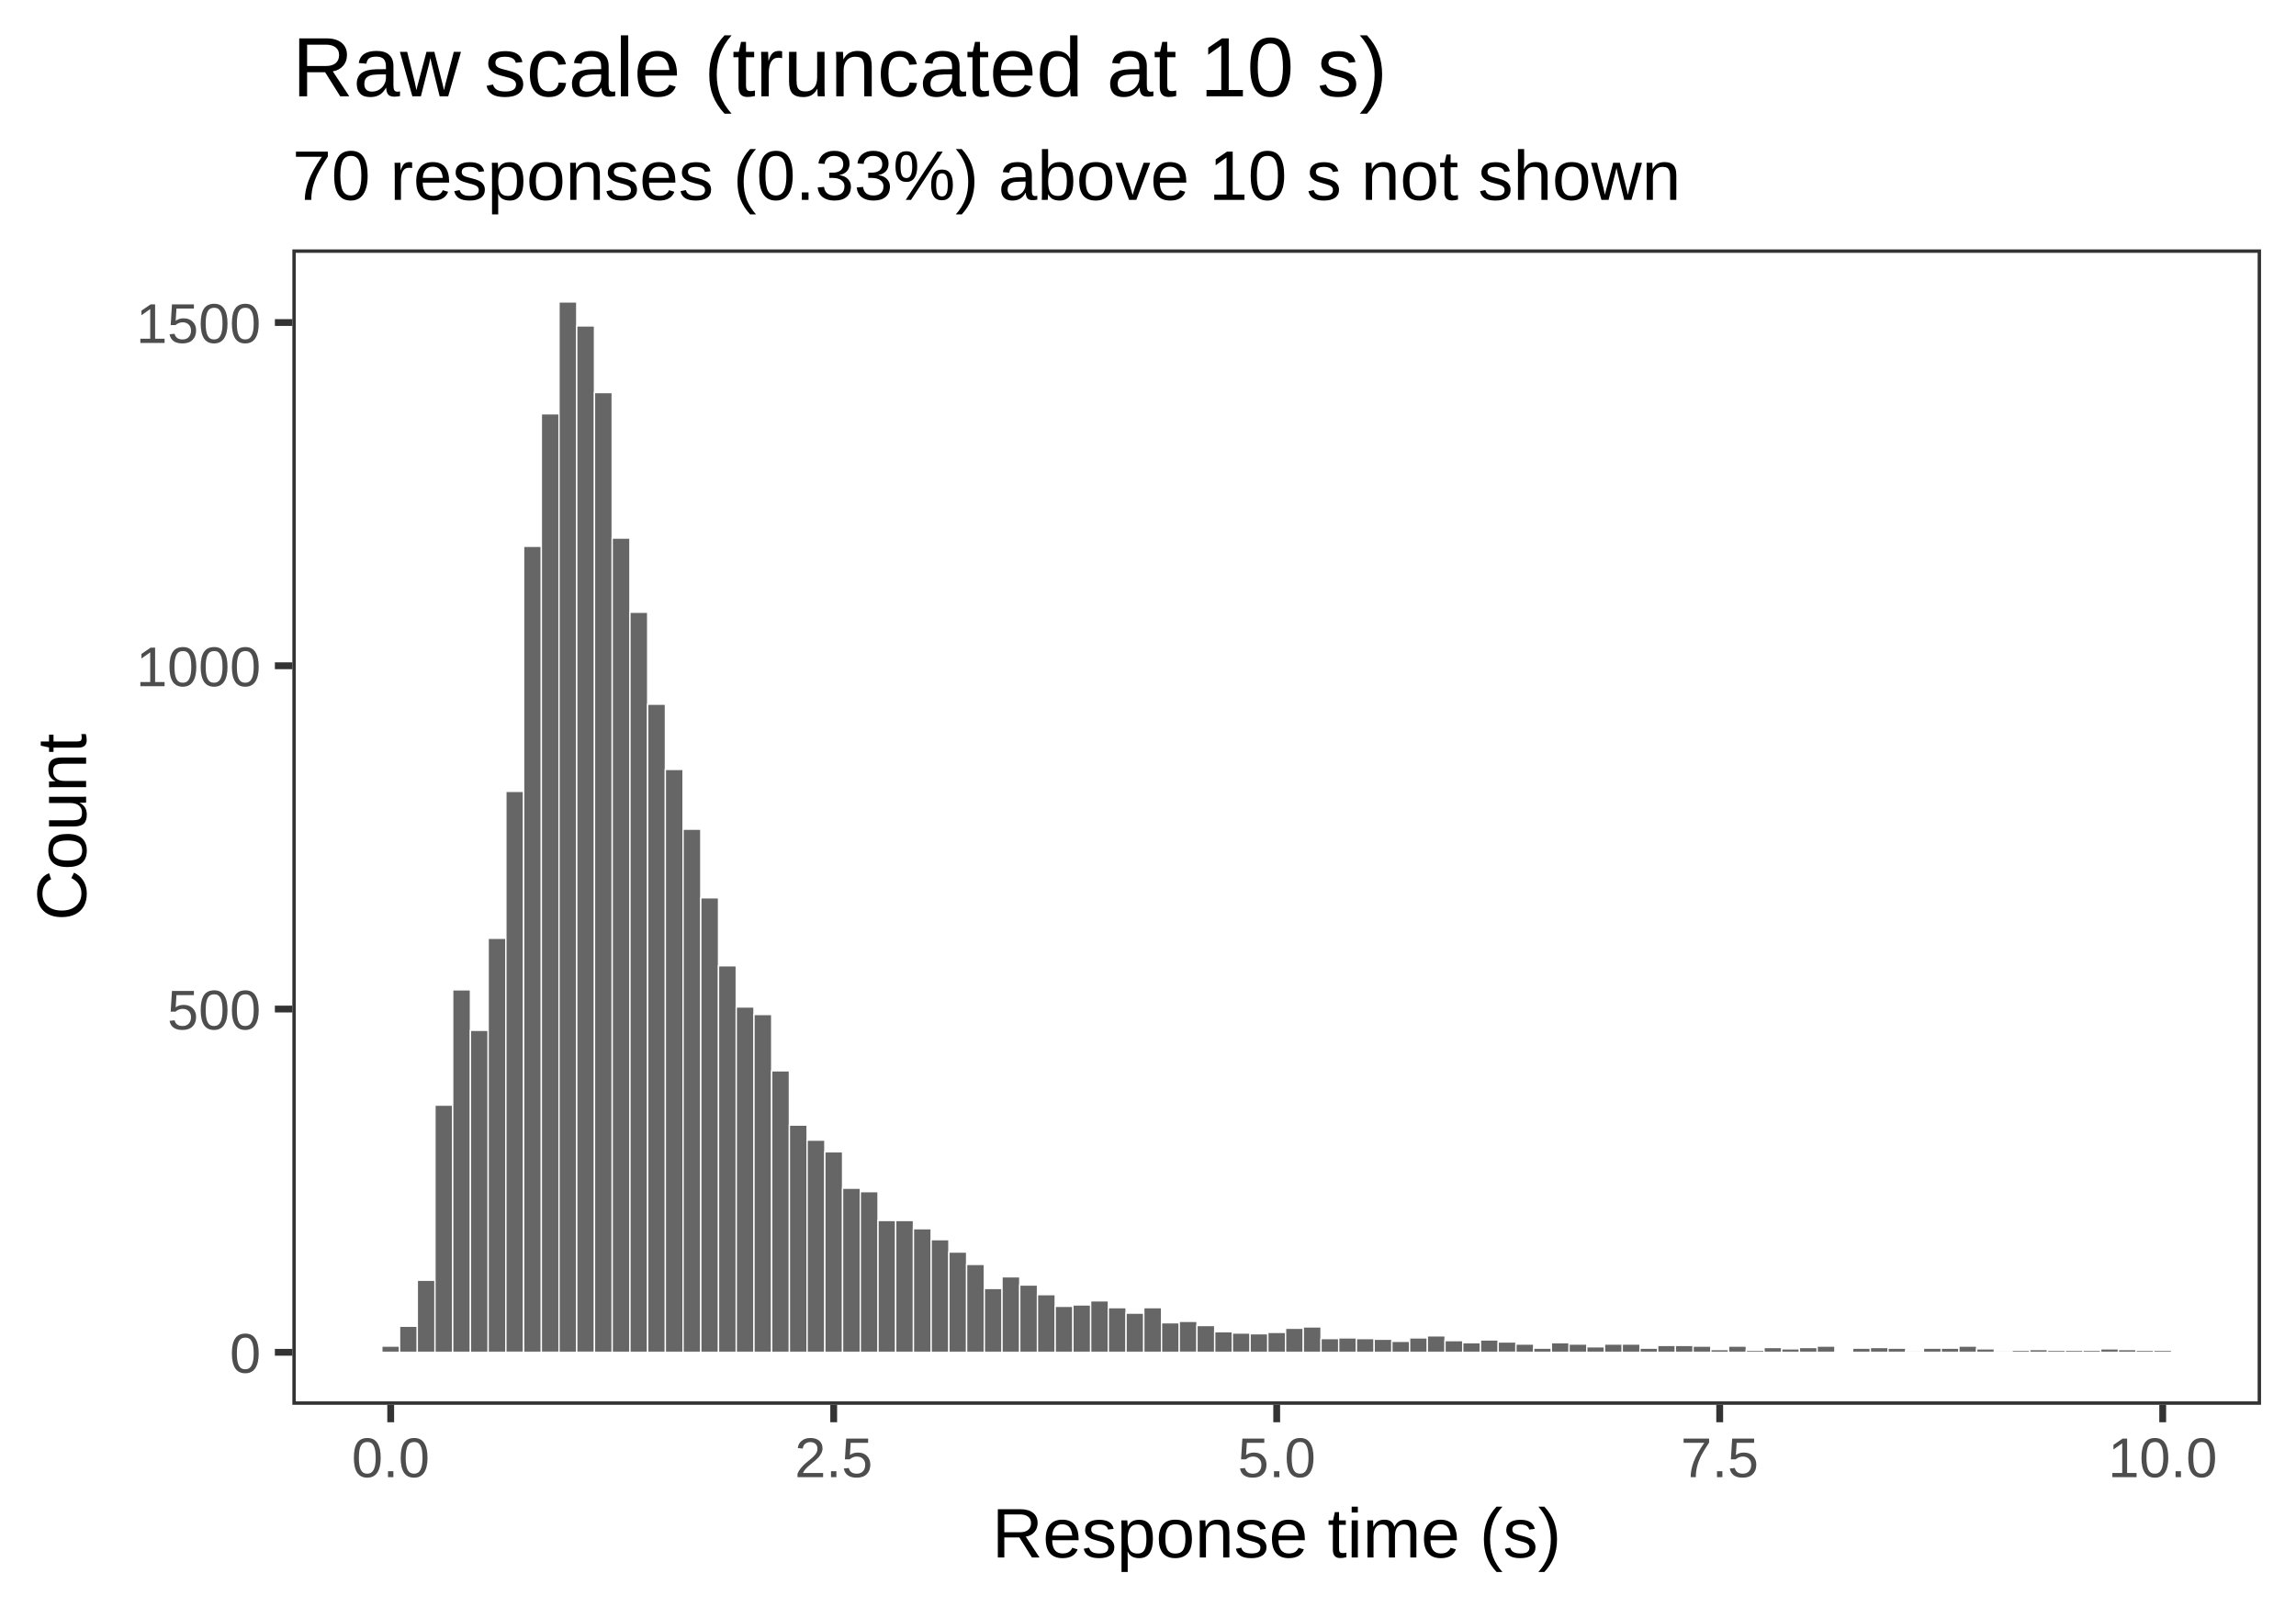
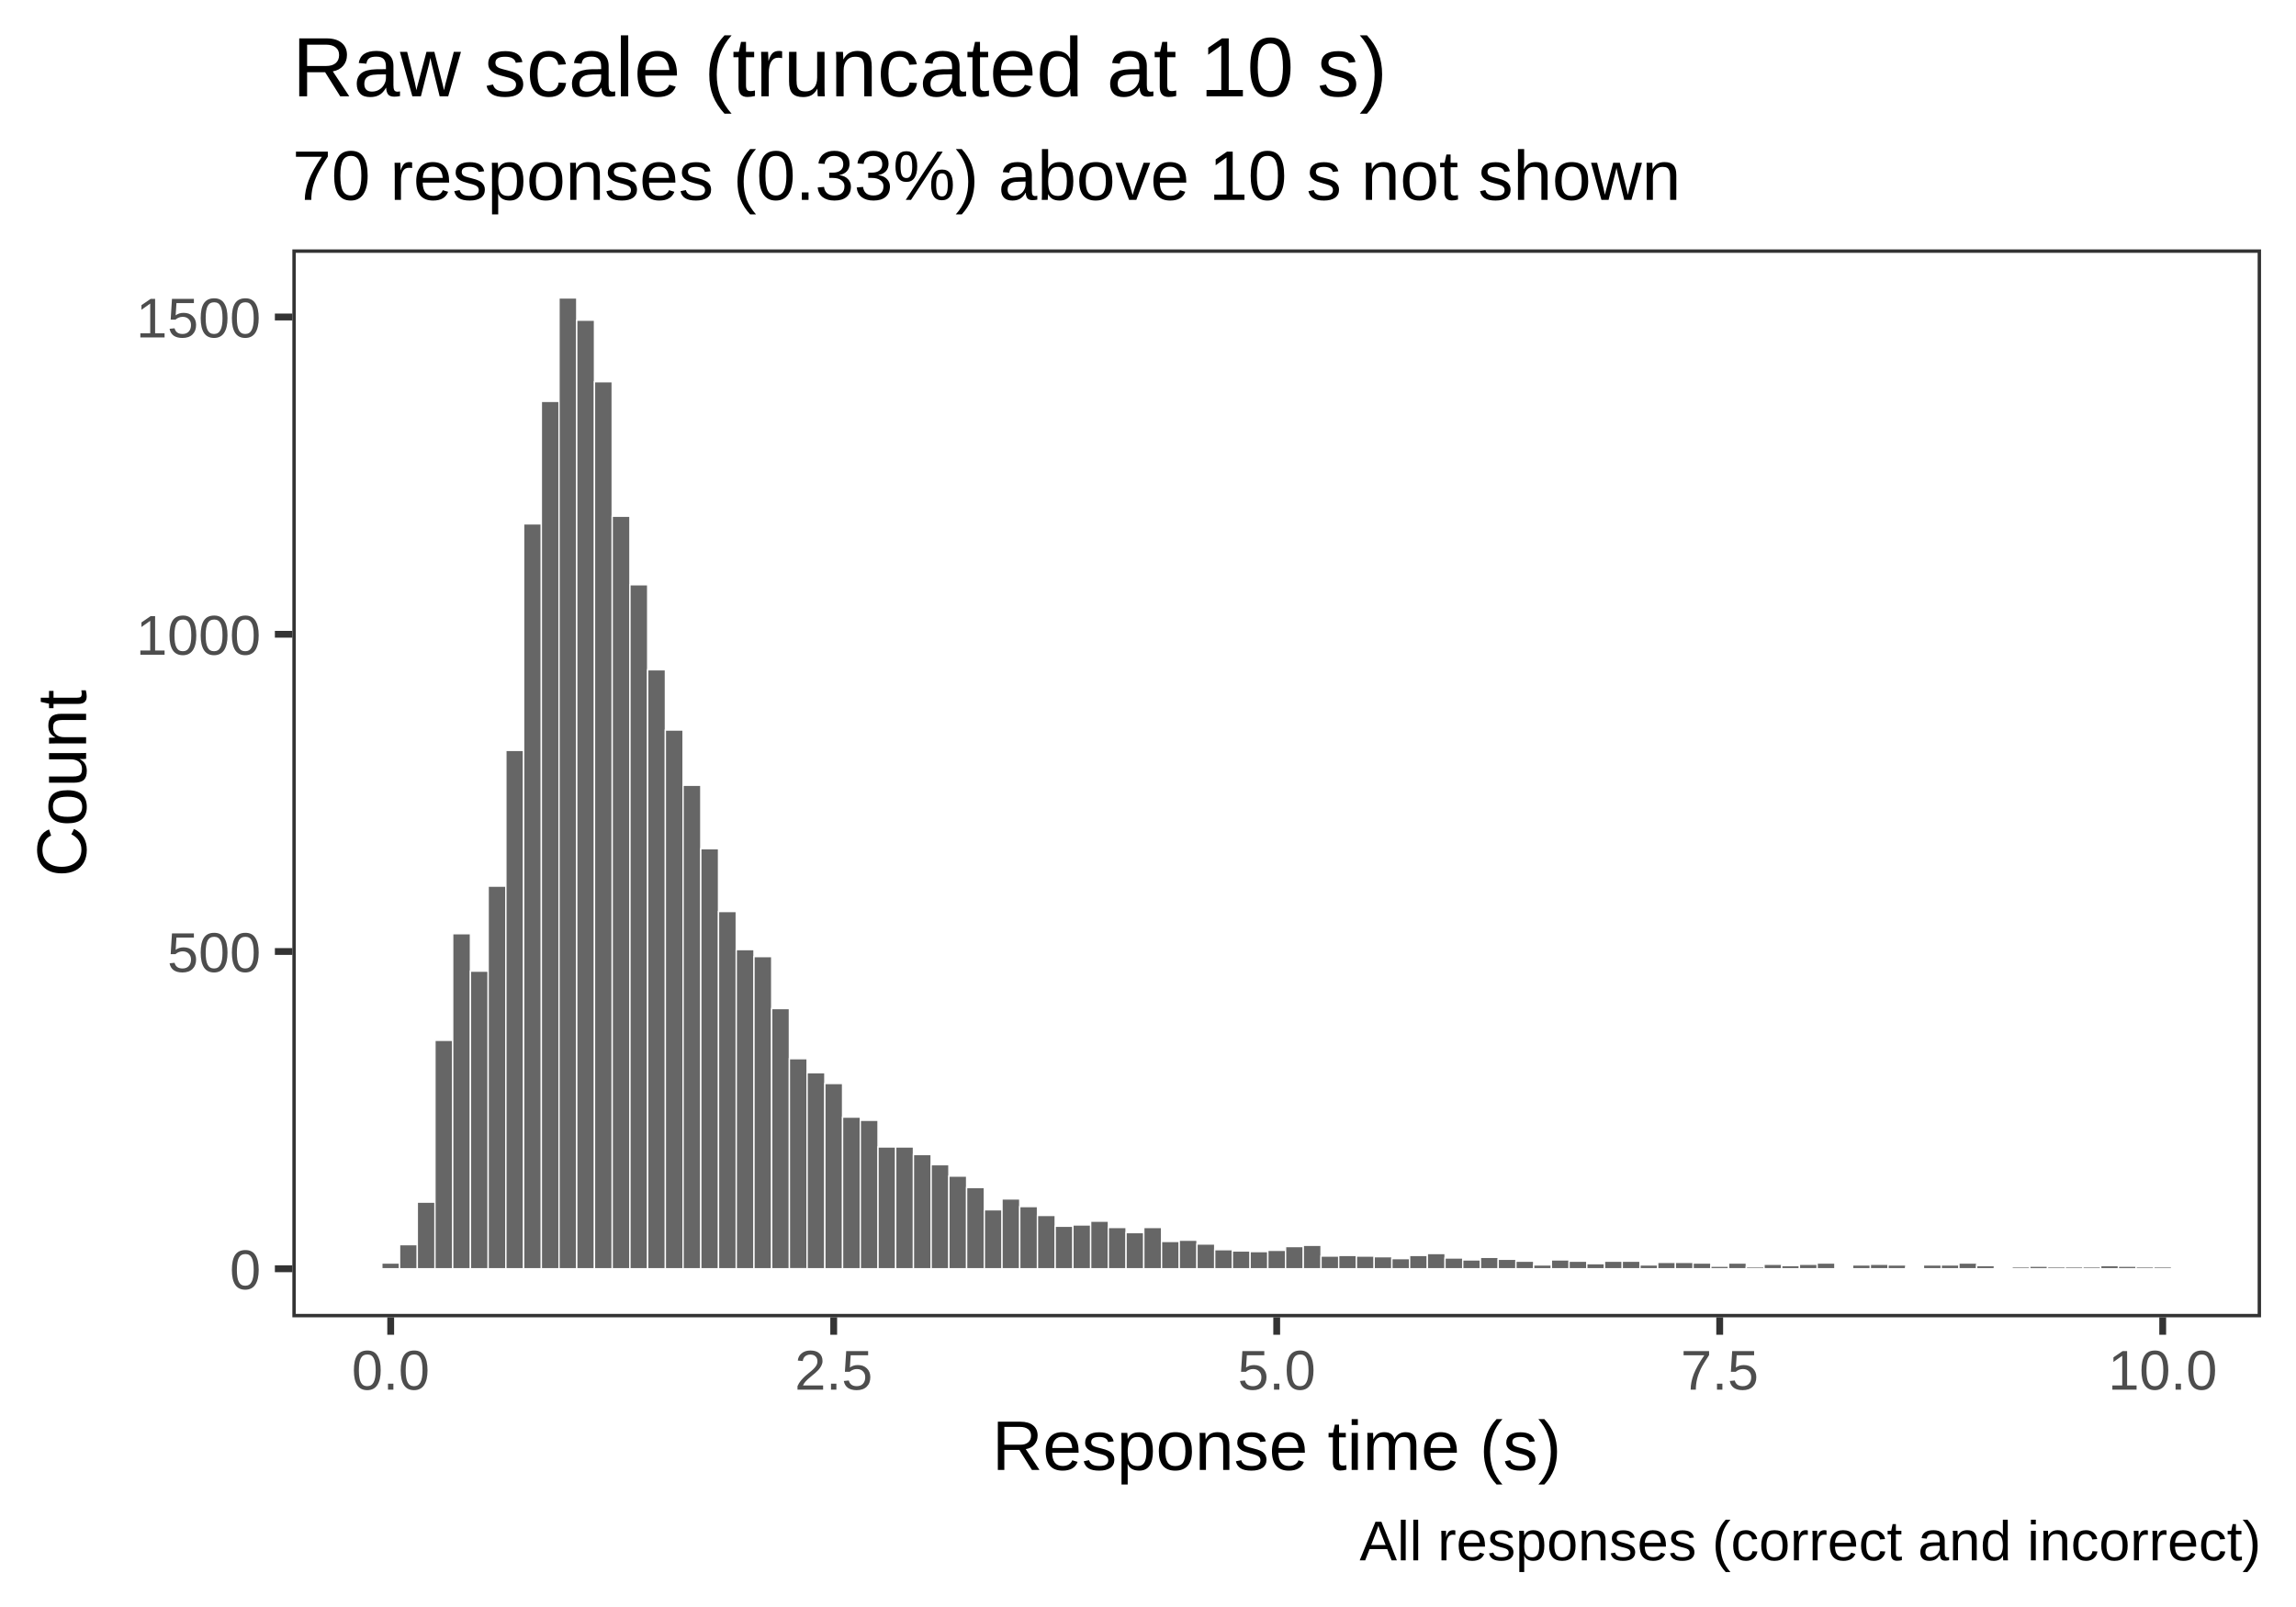
<svg xmlns="http://www.w3.org/2000/svg" class="svglite" width="360.00pt" height="252.00pt" viewBox="0 0 360.00 252.00">
  <defs>
    <style type="text/css">
    .svglite line, .svglite polyline, .svglite polygon, .svglite path, .svglite rect, .svglite circle {
      fill: none;
      stroke: #000000;
      stroke-linecap: round;
      stroke-linejoin: round;
      stroke-miterlimit: 10.00;
    }
    .svglite text {
      white-space: pre;
    }
  </style>
  </defs>
  <rect width="100%" height="100%" style="stroke: none; fill: #FFFFFF;" />
  <defs>
    <clipPath id="cpMC4wMHwzNjAuMDB8MC4wMHwyNTIuMDA=">
      <rect x="0.00" y="0.00" width="360.00" height="252.00" />
    </clipPath>
  </defs>
  <g clip-path="url(#cpMC4wMHwzNjAuMDB8MC4wMHwyNTIuMDA=)">
-     <rect x="0.00" y="0.00" width="360.00" height="252.00" style="stroke-width: 1.07; stroke: #FFFFFF; fill: #FFFFFF;" />
+     <rect x="0.00" y="-0" width="360.00" height="252.00" style="stroke-width: 1.07; stroke: #FFFFFF; fill: #FFFFFF;" />
  </g>
  <defs>
-     <clipPath id="cpNDUuODR8MzU0LjUyfDM5LjExfDIyMC4yOQ==">
-       <rect x="45.84" y="39.11" width="308.68" height="181.18" />
+     <clipPath id="cpNDUuODR8MzU0LjUyfDM5LjExfDIwNi41Nw==">
+       <rect x="45.84" y="39.11" width="308.68" height="167.46" />
    </clipPath>
  </defs>
-   <g clip-path="url(#cpNDUuODR8MzU0LjUyfDM5LjExfDIyMC4yOQ==)">
-     <rect x="45.84" y="39.11" width="308.68" height="181.18" style="stroke-width: 1.07; stroke: none; fill: #FFFFFF;" />
-     <rect x="59.87" y="211.09" width="2.78" height="0.97" style="stroke-width: 0.21; stroke: #FFFFFF; stroke-linecap: butt; stroke-linejoin: miter; fill: #666666;" />
-     <rect x="62.65" y="207.97" width="2.78" height="4.09" style="stroke-width: 0.21; stroke: #FFFFFF; stroke-linecap: butt; stroke-linejoin: miter; fill: #666666;" />
-     <rect x="65.43" y="200.76" width="2.78" height="11.30" style="stroke-width: 0.21; stroke: #FFFFFF; stroke-linecap: butt; stroke-linejoin: miter; fill: #666666;" />
-     <rect x="68.20" y="173.30" width="2.78" height="38.76" style="stroke-width: 0.21; stroke: #FFFFFF; stroke-linecap: butt; stroke-linejoin: miter; fill: #666666;" />
-     <rect x="70.98" y="155.22" width="2.78" height="56.84" style="stroke-width: 0.21; stroke: #FFFFFF; stroke-linecap: butt; stroke-linejoin: miter; fill: #666666;" />
-     <rect x="73.76" y="161.57" width="2.78" height="50.49" style="stroke-width: 0.21; stroke: #FFFFFF; stroke-linecap: butt; stroke-linejoin: miter; fill: #666666;" />
-     <rect x="76.54" y="147.14" width="2.78" height="64.92" style="stroke-width: 0.21; stroke: #FFFFFF; stroke-linecap: butt; stroke-linejoin: miter; fill: #666666;" />
-     <rect x="79.32" y="124.10" width="2.78" height="87.95" style="stroke-width: 0.21; stroke: #FFFFFF; stroke-linecap: butt; stroke-linejoin: miter; fill: #666666;" />
-     <rect x="82.10" y="85.67" width="2.78" height="126.39" style="stroke-width: 0.21; stroke: #FFFFFF; stroke-linecap: butt; stroke-linejoin: miter; fill: #666666;" />
-     <rect x="84.88" y="64.89" width="2.78" height="147.16" style="stroke-width: 0.21; stroke: #FFFFFF; stroke-linecap: butt; stroke-linejoin: miter; fill: #666666;" />
-     <rect x="87.65" y="47.35" width="2.78" height="164.71" style="stroke-width: 0.21; stroke: #FFFFFF; stroke-linecap: butt; stroke-linejoin: miter; fill: #666666;" />
-     <rect x="90.43" y="51.11" width="2.78" height="160.94" style="stroke-width: 0.21; stroke: #FFFFFF; stroke-linecap: butt; stroke-linejoin: miter; fill: #666666;" />
-     <rect x="93.21" y="61.56" width="2.78" height="150.50" style="stroke-width: 0.21; stroke: #FFFFFF; stroke-linecap: butt; stroke-linejoin: miter; fill: #666666;" />
-     <rect x="95.99" y="84.38" width="2.78" height="127.68" style="stroke-width: 0.21; stroke: #FFFFFF; stroke-linecap: butt; stroke-linejoin: miter; fill: #666666;" />
-     <rect x="98.77" y="96.01" width="2.78" height="116.05" style="stroke-width: 0.21; stroke: #FFFFFF; stroke-linecap: butt; stroke-linejoin: miter; fill: #666666;" />
-     <rect x="101.55" y="110.43" width="2.78" height="101.63" style="stroke-width: 0.21; stroke: #FFFFFF; stroke-linecap: butt; stroke-linejoin: miter; fill: #666666;" />
-     <rect x="104.32" y="120.66" width="2.78" height="91.40" style="stroke-width: 0.21; stroke: #FFFFFF; stroke-linecap: butt; stroke-linejoin: miter; fill: #666666;" />
-     <rect x="107.10" y="130.03" width="2.78" height="82.03" style="stroke-width: 0.21; stroke: #FFFFFF; stroke-linecap: butt; stroke-linejoin: miter; fill: #666666;" />
-     <rect x="109.88" y="140.79" width="2.78" height="71.27" style="stroke-width: 0.21; stroke: #FFFFFF; stroke-linecap: butt; stroke-linejoin: miter; fill: #666666;" />
-     <rect x="112.66" y="151.45" width="2.78" height="60.61" style="stroke-width: 0.21; stroke: #FFFFFF; stroke-linecap: butt; stroke-linejoin: miter; fill: #666666;" />
-     <rect x="115.44" y="157.91" width="2.78" height="54.15" style="stroke-width: 0.21; stroke: #FFFFFF; stroke-linecap: butt; stroke-linejoin: miter; fill: #666666;" />
-     <rect x="118.22" y="159.09" width="2.78" height="52.97" style="stroke-width: 0.21; stroke: #FFFFFF; stroke-linecap: butt; stroke-linejoin: miter; fill: #666666;" />
-     <rect x="120.99" y="167.92" width="2.78" height="44.14" style="stroke-width: 0.21; stroke: #FFFFFF; stroke-linecap: butt; stroke-linejoin: miter; fill: #666666;" />
-     <rect x="123.77" y="176.43" width="2.78" height="35.63" style="stroke-width: 0.21; stroke: #FFFFFF; stroke-linecap: butt; stroke-linejoin: miter; fill: #666666;" />
-     <rect x="126.55" y="178.79" width="2.78" height="33.27" style="stroke-width: 0.21; stroke: #FFFFFF; stroke-linecap: butt; stroke-linejoin: miter; fill: #666666;" />
-     <rect x="129.33" y="180.62" width="2.78" height="31.44" style="stroke-width: 0.21; stroke: #FFFFFF; stroke-linecap: butt; stroke-linejoin: miter; fill: #666666;" />
-     <rect x="132.11" y="186.33" width="2.78" height="25.73" style="stroke-width: 0.21; stroke: #FFFFFF; stroke-linecap: butt; stroke-linejoin: miter; fill: #666666;" />
-     <rect x="134.89" y="186.87" width="2.78" height="25.19" style="stroke-width: 0.21; stroke: #FFFFFF; stroke-linecap: butt; stroke-linejoin: miter; fill: #666666;" />
-     <rect x="137.67" y="191.39" width="2.78" height="20.67" style="stroke-width: 0.21; stroke: #FFFFFF; stroke-linecap: butt; stroke-linejoin: miter; fill: #666666;" />
-     <rect x="140.44" y="191.39" width="2.78" height="20.67" style="stroke-width: 0.21; stroke: #FFFFFF; stroke-linecap: butt; stroke-linejoin: miter; fill: #666666;" />
-     <rect x="143.22" y="192.68" width="2.78" height="19.38" style="stroke-width: 0.21; stroke: #FFFFFF; stroke-linecap: butt; stroke-linejoin: miter; fill: #666666;" />
-     <rect x="146.00" y="194.40" width="2.78" height="17.66" style="stroke-width: 0.21; stroke: #FFFFFF; stroke-linecap: butt; stroke-linejoin: miter; fill: #666666;" />
-     <rect x="148.78" y="196.34" width="2.78" height="15.72" style="stroke-width: 0.21; stroke: #FFFFFF; stroke-linecap: butt; stroke-linejoin: miter; fill: #666666;" />
-     <rect x="151.56" y="198.28" width="2.78" height="13.78" style="stroke-width: 0.21; stroke: #FFFFFF; stroke-linecap: butt; stroke-linejoin: miter; fill: #666666;" />
-     <rect x="154.34" y="202.05" width="2.78" height="10.01" style="stroke-width: 0.21; stroke: #FFFFFF; stroke-linecap: butt; stroke-linejoin: miter; fill: #666666;" />
-     <rect x="157.11" y="200.22" width="2.78" height="11.84" style="stroke-width: 0.21; stroke: #FFFFFF; stroke-linecap: butt; stroke-linejoin: miter; fill: #666666;" />
-     <rect x="159.89" y="201.51" width="2.78" height="10.55" style="stroke-width: 0.21; stroke: #FFFFFF; stroke-linecap: butt; stroke-linejoin: miter; fill: #666666;" />
-     <rect x="162.67" y="203.02" width="2.78" height="9.04" style="stroke-width: 0.21; stroke: #FFFFFF; stroke-linecap: butt; stroke-linejoin: miter; fill: #666666;" />
-     <rect x="165.45" y="204.85" width="2.78" height="7.21" style="stroke-width: 0.21; stroke: #FFFFFF; stroke-linecap: butt; stroke-linejoin: miter; fill: #666666;" />
-     <rect x="168.23" y="204.63" width="2.78" height="7.43" style="stroke-width: 0.21; stroke: #FFFFFF; stroke-linecap: butt; stroke-linejoin: miter; fill: #666666;" />
-     <rect x="171.01" y="203.99" width="2.78" height="8.07" style="stroke-width: 0.21; stroke: #FFFFFF; stroke-linecap: butt; stroke-linejoin: miter; fill: #666666;" />
-     <rect x="173.78" y="205.06" width="2.78" height="7.00" style="stroke-width: 0.21; stroke: #FFFFFF; stroke-linecap: butt; stroke-linejoin: miter; fill: #666666;" />
-     <rect x="176.56" y="205.92" width="2.78" height="6.14" style="stroke-width: 0.21; stroke: #FFFFFF; stroke-linecap: butt; stroke-linejoin: miter; fill: #666666;" />
-     <rect x="179.34" y="205.06" width="2.78" height="7.00" style="stroke-width: 0.21; stroke: #FFFFFF; stroke-linecap: butt; stroke-linejoin: miter; fill: #666666;" />
-     <rect x="182.12" y="207.43" width="2.78" height="4.63" style="stroke-width: 0.21; stroke: #FFFFFF; stroke-linecap: butt; stroke-linejoin: miter; fill: #666666;" />
-     <rect x="184.90" y="207.21" width="2.78" height="4.84" style="stroke-width: 0.21; stroke: #FFFFFF; stroke-linecap: butt; stroke-linejoin: miter; fill: #666666;" />
-     <rect x="187.68" y="207.86" width="2.78" height="4.20" style="stroke-width: 0.21; stroke: #FFFFFF; stroke-linecap: butt; stroke-linejoin: miter; fill: #666666;" />
-     <rect x="190.46" y="208.83" width="2.78" height="3.23" style="stroke-width: 0.21; stroke: #FFFFFF; stroke-linecap: butt; stroke-linejoin: miter; fill: #666666;" />
-     <rect x="193.23" y="209.04" width="2.78" height="3.01" style="stroke-width: 0.21; stroke: #FFFFFF; stroke-linecap: butt; stroke-linejoin: miter; fill: #666666;" />
-     <rect x="196.01" y="209.15" width="2.78" height="2.91" style="stroke-width: 0.21; stroke: #FFFFFF; stroke-linecap: butt; stroke-linejoin: miter; fill: #666666;" />
-     <rect x="198.79" y="208.94" width="2.78" height="3.12" style="stroke-width: 0.21; stroke: #FFFFFF; stroke-linecap: butt; stroke-linejoin: miter; fill: #666666;" />
-     <rect x="201.57" y="208.29" width="2.78" height="3.77" style="stroke-width: 0.21; stroke: #FFFFFF; stroke-linecap: butt; stroke-linejoin: miter; fill: #666666;" />
-     <rect x="204.35" y="208.08" width="2.78" height="3.98" style="stroke-width: 0.21; stroke: #FFFFFF; stroke-linecap: butt; stroke-linejoin: miter; fill: #666666;" />
-     <rect x="207.13" y="209.91" width="2.78" height="2.15" style="stroke-width: 0.21; stroke: #FFFFFF; stroke-linecap: butt; stroke-linejoin: miter; fill: #666666;" />
-     <rect x="209.90" y="209.80" width="2.78" height="2.26" style="stroke-width: 0.21; stroke: #FFFFFF; stroke-linecap: butt; stroke-linejoin: miter; fill: #666666;" />
-     <rect x="212.68" y="209.91" width="2.78" height="2.15" style="stroke-width: 0.21; stroke: #FFFFFF; stroke-linecap: butt; stroke-linejoin: miter; fill: #666666;" />
-     <rect x="215.46" y="210.01" width="2.78" height="2.05" style="stroke-width: 0.21; stroke: #FFFFFF; stroke-linecap: butt; stroke-linejoin: miter; fill: #666666;" />
-     <rect x="218.24" y="210.34" width="2.78" height="1.72" style="stroke-width: 0.21; stroke: #FFFFFF; stroke-linecap: butt; stroke-linejoin: miter; fill: #666666;" />
-     <rect x="221.02" y="209.80" width="2.78" height="2.26" style="stroke-width: 0.21; stroke: #FFFFFF; stroke-linecap: butt; stroke-linejoin: miter; fill: #666666;" />
-     <rect x="223.80" y="209.48" width="2.78" height="2.58" style="stroke-width: 0.21; stroke: #FFFFFF; stroke-linecap: butt; stroke-linejoin: miter; fill: #666666;" />
-     <rect x="226.57" y="210.23" width="2.78" height="1.83" style="stroke-width: 0.21; stroke: #FFFFFF; stroke-linecap: butt; stroke-linejoin: miter; fill: #666666;" />
-     <rect x="229.35" y="210.55" width="2.78" height="1.51" style="stroke-width: 0.21; stroke: #FFFFFF; stroke-linecap: butt; stroke-linejoin: miter; fill: #666666;" />
-     <rect x="232.13" y="210.12" width="2.78" height="1.94" style="stroke-width: 0.21; stroke: #FFFFFF; stroke-linecap: butt; stroke-linejoin: miter; fill: #666666;" />
-     <rect x="234.91" y="210.44" width="2.78" height="1.61" style="stroke-width: 0.21; stroke: #FFFFFF; stroke-linecap: butt; stroke-linejoin: miter; fill: #666666;" />
-     <rect x="237.69" y="210.77" width="2.78" height="1.29" style="stroke-width: 0.21; stroke: #FFFFFF; stroke-linecap: butt; stroke-linejoin: miter; fill: #666666;" />
-     <rect x="240.47" y="211.41" width="2.78" height="0.65" style="stroke-width: 0.21; stroke: #FFFFFF; stroke-linecap: butt; stroke-linejoin: miter; fill: #666666;" />
-     <rect x="243.25" y="210.55" width="2.78" height="1.51" style="stroke-width: 0.21; stroke: #FFFFFF; stroke-linecap: butt; stroke-linejoin: miter; fill: #666666;" />
-     <rect x="246.02" y="210.77" width="2.78" height="1.29" style="stroke-width: 0.21; stroke: #FFFFFF; stroke-linecap: butt; stroke-linejoin: miter; fill: #666666;" />
-     <rect x="248.80" y="211.20" width="2.78" height="0.86" style="stroke-width: 0.21; stroke: #FFFFFF; stroke-linecap: butt; stroke-linejoin: miter; fill: #666666;" />
-     <rect x="251.58" y="210.77" width="2.78" height="1.29" style="stroke-width: 0.21; stroke: #FFFFFF; stroke-linecap: butt; stroke-linejoin: miter; fill: #666666;" />
-     <rect x="254.36" y="210.77" width="2.78" height="1.29" style="stroke-width: 0.21; stroke: #FFFFFF; stroke-linecap: butt; stroke-linejoin: miter; fill: #666666;" />
-     <rect x="257.14" y="211.41" width="2.78" height="0.65" style="stroke-width: 0.21; stroke: #FFFFFF; stroke-linecap: butt; stroke-linejoin: miter; fill: #666666;" />
-     <rect x="259.92" y="210.98" width="2.78" height="1.08" style="stroke-width: 0.21; stroke: #FFFFFF; stroke-linecap: butt; stroke-linejoin: miter; fill: #666666;" />
-     <rect x="262.69" y="210.98" width="2.78" height="1.08" style="stroke-width: 0.21; stroke: #FFFFFF; stroke-linecap: butt; stroke-linejoin: miter; fill: #666666;" />
-     <rect x="265.47" y="211.09" width="2.78" height="0.97" style="stroke-width: 0.21; stroke: #FFFFFF; stroke-linecap: butt; stroke-linejoin: miter; fill: #666666;" />
-     <rect x="268.25" y="211.63" width="2.78" height="0.43" style="stroke-width: 0.21; stroke: #FFFFFF; stroke-linecap: butt; stroke-linejoin: miter; fill: #666666;" />
-     <rect x="271.03" y="211.09" width="2.78" height="0.97" style="stroke-width: 0.21; stroke: #FFFFFF; stroke-linecap: butt; stroke-linejoin: miter; fill: #666666;" />
-     <rect x="273.81" y="211.74" width="2.78" height="0.32" style="stroke-width: 0.21; stroke: #FFFFFF; stroke-linecap: butt; stroke-linejoin: miter; fill: #666666;" />
-     <rect x="276.59" y="211.31" width="2.78" height="0.75" style="stroke-width: 0.21; stroke: #FFFFFF; stroke-linecap: butt; stroke-linejoin: miter; fill: #666666;" />
-     <rect x="279.36" y="211.52" width="2.78" height="0.54" style="stroke-width: 0.21; stroke: #FFFFFF; stroke-linecap: butt; stroke-linejoin: miter; fill: #666666;" />
-     <rect x="282.14" y="211.31" width="2.78" height="0.75" style="stroke-width: 0.21; stroke: #FFFFFF; stroke-linecap: butt; stroke-linejoin: miter; fill: #666666;" />
-     <rect x="284.92" y="211.09" width="2.78" height="0.97" style="stroke-width: 0.21; stroke: #FFFFFF; stroke-linecap: butt; stroke-linejoin: miter; fill: #666666;" />
-     <rect x="287.70" y="212.06" width="2.78" height="0.00" style="stroke-width: 0.21; stroke: #FFFFFF; stroke-linecap: butt; stroke-linejoin: miter; fill: #666666;" />
-     <rect x="290.48" y="211.41" width="2.78" height="0.65" style="stroke-width: 0.21; stroke: #FFFFFF; stroke-linecap: butt; stroke-linejoin: miter; fill: #666666;" />
-     <rect x="293.26" y="211.31" width="2.78" height="0.75" style="stroke-width: 0.21; stroke: #FFFFFF; stroke-linecap: butt; stroke-linejoin: miter; fill: #666666;" />
-     <rect x="296.03" y="211.41" width="2.78" height="0.65" style="stroke-width: 0.21; stroke: #FFFFFF; stroke-linecap: butt; stroke-linejoin: miter; fill: #666666;" />
-     <rect x="298.81" y="211.84" width="2.78" height="0.22" style="stroke-width: 0.21; stroke: #FFFFFF; stroke-linecap: butt; stroke-linejoin: miter; fill: #666666;" />
-     <rect x="301.59" y="211.41" width="2.78" height="0.65" style="stroke-width: 0.21; stroke: #FFFFFF; stroke-linecap: butt; stroke-linejoin: miter; fill: #666666;" />
-     <rect x="304.37" y="211.41" width="2.78" height="0.65" style="stroke-width: 0.21; stroke: #FFFFFF; stroke-linecap: butt; stroke-linejoin: miter; fill: #666666;" />
-     <rect x="307.15" y="211.09" width="2.78" height="0.97" style="stroke-width: 0.21; stroke: #FFFFFF; stroke-linecap: butt; stroke-linejoin: miter; fill: #666666;" />
-     <rect x="309.93" y="211.52" width="2.78" height="0.54" style="stroke-width: 0.21; stroke: #FFFFFF; stroke-linecap: butt; stroke-linejoin: miter; fill: #666666;" />
-     <rect x="312.71" y="211.84" width="2.78" height="0.22" style="stroke-width: 0.21; stroke: #FFFFFF; stroke-linecap: butt; stroke-linejoin: miter; fill: #666666;" />
-     <rect x="315.48" y="211.74" width="2.78" height="0.32" style="stroke-width: 0.21; stroke: #FFFFFF; stroke-linecap: butt; stroke-linejoin: miter; fill: #666666;" />
-     <rect x="318.26" y="211.63" width="2.78" height="0.43" style="stroke-width: 0.21; stroke: #FFFFFF; stroke-linecap: butt; stroke-linejoin: miter; fill: #666666;" />
-     <rect x="321.04" y="211.74" width="2.78" height="0.32" style="stroke-width: 0.21; stroke: #FFFFFF; stroke-linecap: butt; stroke-linejoin: miter; fill: #666666;" />
-     <rect x="323.82" y="211.74" width="2.78" height="0.32" style="stroke-width: 0.21; stroke: #FFFFFF; stroke-linecap: butt; stroke-linejoin: miter; fill: #666666;" />
-     <rect x="326.60" y="211.74" width="2.78" height="0.32" style="stroke-width: 0.21; stroke: #FFFFFF; stroke-linecap: butt; stroke-linejoin: miter; fill: #666666;" />
-     <rect x="329.38" y="211.52" width="2.78" height="0.54" style="stroke-width: 0.21; stroke: #FFFFFF; stroke-linecap: butt; stroke-linejoin: miter; fill: #666666;" />
-     <rect x="332.15" y="211.63" width="2.78" height="0.43" style="stroke-width: 0.21; stroke: #FFFFFF; stroke-linecap: butt; stroke-linejoin: miter; fill: #666666;" />
-     <rect x="334.93" y="211.74" width="2.78" height="0.32" style="stroke-width: 0.21; stroke: #FFFFFF; stroke-linecap: butt; stroke-linejoin: miter; fill: #666666;" />
-     <rect x="337.71" y="211.74" width="2.78" height="0.32" style="stroke-width: 0.21; stroke: #FFFFFF; stroke-linecap: butt; stroke-linejoin: miter; fill: #666666;" />
-     <rect x="45.84" y="39.11" width="308.68" height="181.18" style="stroke-width: 1.07; stroke: #333333;" />
+   <g clip-path="url(#cpNDUuODR8MzU0LjUyfDM5LjExfDIwNi41Nw==)">
+     <rect x="45.84" y="39.11" width="308.68" height="167.46" style="stroke-width: 1.07; stroke: none; fill: #FFFFFF;" />
+     <rect x="59.87" y="198.06" width="2.78" height="0.90" style="stroke-width: 0.21; stroke: #FFFFFF; stroke-linecap: butt; stroke-linejoin: miter; fill: #666666;" />
+     <rect x="62.65" y="195.18" width="2.78" height="3.78" style="stroke-width: 0.21; stroke: #FFFFFF; stroke-linecap: butt; stroke-linejoin: miter; fill: #666666;" />
+     <rect x="65.43" y="188.51" width="2.78" height="10.45" style="stroke-width: 0.21; stroke: #FFFFFF; stroke-linecap: butt; stroke-linejoin: miter; fill: #666666;" />
+     <rect x="68.20" y="163.14" width="2.78" height="35.82" style="stroke-width: 0.21; stroke: #FFFFFF; stroke-linecap: butt; stroke-linejoin: miter; fill: #666666;" />
+     <rect x="70.98" y="146.42" width="2.78" height="52.54" style="stroke-width: 0.21; stroke: #FFFFFF; stroke-linecap: butt; stroke-linejoin: miter; fill: #666666;" />
+     <rect x="73.76" y="152.29" width="2.78" height="46.67" style="stroke-width: 0.21; stroke: #FFFFFF; stroke-linecap: butt; stroke-linejoin: miter; fill: #666666;" />
+     <rect x="76.54" y="138.96" width="2.78" height="60.00" style="stroke-width: 0.21; stroke: #FFFFFF; stroke-linecap: butt; stroke-linejoin: miter; fill: #666666;" />
+     <rect x="79.32" y="117.67" width="2.78" height="81.29" style="stroke-width: 0.21; stroke: #FFFFFF; stroke-linecap: butt; stroke-linejoin: miter; fill: #666666;" />
+     <rect x="82.10" y="82.15" width="2.78" height="116.81" style="stroke-width: 0.21; stroke: #FFFFFF; stroke-linecap: butt; stroke-linejoin: miter; fill: #666666;" />
+     <rect x="84.88" y="62.94" width="2.78" height="136.02" style="stroke-width: 0.21; stroke: #FFFFFF; stroke-linecap: butt; stroke-linejoin: miter; fill: #666666;" />
+     <rect x="87.65" y="46.72" width="2.78" height="152.24" style="stroke-width: 0.21; stroke: #FFFFFF; stroke-linecap: butt; stroke-linejoin: miter; fill: #666666;" />
+     <rect x="90.43" y="50.21" width="2.78" height="148.75" style="stroke-width: 0.21; stroke: #FFFFFF; stroke-linecap: butt; stroke-linejoin: miter; fill: #666666;" />
+     <rect x="93.21" y="59.86" width="2.78" height="139.10" style="stroke-width: 0.21; stroke: #FFFFFF; stroke-linecap: butt; stroke-linejoin: miter; fill: #666666;" />
+     <rect x="95.99" y="80.95" width="2.78" height="118.01" style="stroke-width: 0.21; stroke: #FFFFFF; stroke-linecap: butt; stroke-linejoin: miter; fill: #666666;" />
+     <rect x="98.77" y="91.70" width="2.78" height="107.26" style="stroke-width: 0.21; stroke: #FFFFFF; stroke-linecap: butt; stroke-linejoin: miter; fill: #666666;" />
+     <rect x="101.55" y="105.03" width="2.78" height="93.93" style="stroke-width: 0.21; stroke: #FFFFFF; stroke-linecap: butt; stroke-linejoin: miter; fill: #666666;" />
+     <rect x="104.32" y="114.48" width="2.78" height="84.48" style="stroke-width: 0.21; stroke: #FFFFFF; stroke-linecap: butt; stroke-linejoin: miter; fill: #666666;" />
+     <rect x="107.10" y="123.14" width="2.78" height="75.82" style="stroke-width: 0.21; stroke: #FFFFFF; stroke-linecap: butt; stroke-linejoin: miter; fill: #666666;" />
+     <rect x="109.88" y="133.09" width="2.78" height="65.87" style="stroke-width: 0.21; stroke: #FFFFFF; stroke-linecap: butt; stroke-linejoin: miter; fill: #666666;" />
+     <rect x="112.66" y="142.94" width="2.78" height="56.02" style="stroke-width: 0.21; stroke: #FFFFFF; stroke-linecap: butt; stroke-linejoin: miter; fill: #666666;" />
+     <rect x="115.44" y="148.91" width="2.78" height="50.05" style="stroke-width: 0.21; stroke: #FFFFFF; stroke-linecap: butt; stroke-linejoin: miter; fill: #666666;" />
+     <rect x="118.22" y="150.01" width="2.78" height="48.95" style="stroke-width: 0.21; stroke: #FFFFFF; stroke-linecap: butt; stroke-linejoin: miter; fill: #666666;" />
+     <rect x="120.99" y="158.16" width="2.78" height="40.80" style="stroke-width: 0.21; stroke: #FFFFFF; stroke-linecap: butt; stroke-linejoin: miter; fill: #666666;" />
+     <rect x="123.77" y="166.02" width="2.78" height="32.93" style="stroke-width: 0.21; stroke: #FFFFFF; stroke-linecap: butt; stroke-linejoin: miter; fill: #666666;" />
+     <rect x="126.55" y="168.21" width="2.78" height="30.75" style="stroke-width: 0.21; stroke: #FFFFFF; stroke-linecap: butt; stroke-linejoin: miter; fill: #666666;" />
+     <rect x="129.33" y="169.91" width="2.78" height="29.05" style="stroke-width: 0.21; stroke: #FFFFFF; stroke-linecap: butt; stroke-linejoin: miter; fill: #666666;" />
+     <rect x="132.11" y="175.18" width="2.78" height="23.78" style="stroke-width: 0.21; stroke: #FFFFFF; stroke-linecap: butt; stroke-linejoin: miter; fill: #666666;" />
+     <rect x="134.89" y="175.68" width="2.78" height="23.28" style="stroke-width: 0.21; stroke: #FFFFFF; stroke-linecap: butt; stroke-linejoin: miter; fill: #666666;" />
+     <rect x="137.67" y="179.86" width="2.78" height="19.10" style="stroke-width: 0.21; stroke: #FFFFFF; stroke-linecap: butt; stroke-linejoin: miter; fill: #666666;" />
+     <rect x="140.44" y="179.86" width="2.78" height="19.10" style="stroke-width: 0.21; stroke: #FFFFFF; stroke-linecap: butt; stroke-linejoin: miter; fill: #666666;" />
+     <rect x="143.22" y="181.05" width="2.78" height="17.91" style="stroke-width: 0.21; stroke: #FFFFFF; stroke-linecap: butt; stroke-linejoin: miter; fill: #666666;" />
+     <rect x="146.00" y="182.64" width="2.78" height="16.32" style="stroke-width: 0.21; stroke: #FFFFFF; stroke-linecap: butt; stroke-linejoin: miter; fill: #666666;" />
+     <rect x="148.78" y="184.43" width="2.78" height="14.53" style="stroke-width: 0.21; stroke: #FFFFFF; stroke-linecap: butt; stroke-linejoin: miter; fill: #666666;" />
+     <rect x="151.56" y="186.22" width="2.78" height="12.74" style="stroke-width: 0.21; stroke: #FFFFFF; stroke-linecap: butt; stroke-linejoin: miter; fill: #666666;" />
+     <rect x="154.34" y="189.71" width="2.78" height="9.25" style="stroke-width: 0.21; stroke: #FFFFFF; stroke-linecap: butt; stroke-linejoin: miter; fill: #666666;" />
+     <rect x="157.11" y="188.01" width="2.78" height="10.95" style="stroke-width: 0.21; stroke: #FFFFFF; stroke-linecap: butt; stroke-linejoin: miter; fill: #666666;" />
+     <rect x="159.89" y="189.21" width="2.78" height="9.75" style="stroke-width: 0.21; stroke: #FFFFFF; stroke-linecap: butt; stroke-linejoin: miter; fill: #666666;" />
+     <rect x="162.67" y="190.60" width="2.78" height="8.36" style="stroke-width: 0.21; stroke: #FFFFFF; stroke-linecap: butt; stroke-linejoin: miter; fill: #666666;" />
+     <rect x="165.45" y="192.29" width="2.78" height="6.67" style="stroke-width: 0.21; stroke: #FFFFFF; stroke-linecap: butt; stroke-linejoin: miter; fill: #666666;" />
+     <rect x="168.23" y="192.09" width="2.78" height="6.87" style="stroke-width: 0.21; stroke: #FFFFFF; stroke-linecap: butt; stroke-linejoin: miter; fill: #666666;" />
+     <rect x="171.01" y="191.50" width="2.78" height="7.46" style="stroke-width: 0.21; stroke: #FFFFFF; stroke-linecap: butt; stroke-linejoin: miter; fill: #666666;" />
+     <rect x="173.78" y="192.49" width="2.78" height="6.47" style="stroke-width: 0.21; stroke: #FFFFFF; stroke-linecap: butt; stroke-linejoin: miter; fill: #666666;" />
+     <rect x="176.56" y="193.29" width="2.78" height="5.67" style="stroke-width: 0.21; stroke: #FFFFFF; stroke-linecap: butt; stroke-linejoin: miter; fill: #666666;" />
+     <rect x="179.34" y="192.49" width="2.78" height="6.47" style="stroke-width: 0.21; stroke: #FFFFFF; stroke-linecap: butt; stroke-linejoin: miter; fill: #666666;" />
+     <rect x="182.12" y="194.68" width="2.78" height="4.28" style="stroke-width: 0.21; stroke: #FFFFFF; stroke-linecap: butt; stroke-linejoin: miter; fill: #666666;" />
+     <rect x="184.90" y="194.48" width="2.78" height="4.48" style="stroke-width: 0.21; stroke: #FFFFFF; stroke-linecap: butt; stroke-linejoin: miter; fill: #666666;" />
+     <rect x="187.68" y="195.08" width="2.78" height="3.88" style="stroke-width: 0.21; stroke: #FFFFFF; stroke-linecap: butt; stroke-linejoin: miter; fill: #666666;" />
+     <rect x="190.46" y="195.97" width="2.78" height="2.99" style="stroke-width: 0.21; stroke: #FFFFFF; stroke-linecap: butt; stroke-linejoin: miter; fill: #666666;" />
+     <rect x="193.23" y="196.17" width="2.78" height="2.79" style="stroke-width: 0.21; stroke: #FFFFFF; stroke-linecap: butt; stroke-linejoin: miter; fill: #666666;" />
+     <rect x="196.01" y="196.27" width="2.78" height="2.69" style="stroke-width: 0.21; stroke: #FFFFFF; stroke-linecap: butt; stroke-linejoin: miter; fill: #666666;" />
+     <rect x="198.79" y="196.07" width="2.78" height="2.89" style="stroke-width: 0.21; stroke: #FFFFFF; stroke-linecap: butt; stroke-linejoin: miter; fill: #666666;" />
+     <rect x="201.57" y="195.48" width="2.78" height="3.48" style="stroke-width: 0.21; stroke: #FFFFFF; stroke-linecap: butt; stroke-linejoin: miter; fill: #666666;" />
+     <rect x="204.35" y="195.28" width="2.78" height="3.68" style="stroke-width: 0.21; stroke: #FFFFFF; stroke-linecap: butt; stroke-linejoin: miter; fill: #666666;" />
+     <rect x="207.13" y="196.97" width="2.78" height="1.99" style="stroke-width: 0.21; stroke: #FFFFFF; stroke-linecap: butt; stroke-linejoin: miter; fill: #666666;" />
+     <rect x="209.90" y="196.87" width="2.78" height="2.09" style="stroke-width: 0.21; stroke: #FFFFFF; stroke-linecap: butt; stroke-linejoin: miter; fill: #666666;" />
+     <rect x="212.68" y="196.97" width="2.78" height="1.99" style="stroke-width: 0.21; stroke: #FFFFFF; stroke-linecap: butt; stroke-linejoin: miter; fill: #666666;" />
+     <rect x="215.46" y="197.07" width="2.78" height="1.89" style="stroke-width: 0.21; stroke: #FFFFFF; stroke-linecap: butt; stroke-linejoin: miter; fill: #666666;" />
+     <rect x="218.24" y="197.37" width="2.78" height="1.59" style="stroke-width: 0.21; stroke: #FFFFFF; stroke-linecap: butt; stroke-linejoin: miter; fill: #666666;" />
+     <rect x="221.02" y="196.87" width="2.78" height="2.09" style="stroke-width: 0.21; stroke: #FFFFFF; stroke-linecap: butt; stroke-linejoin: miter; fill: #666666;" />
+     <rect x="223.80" y="196.57" width="2.78" height="2.39" style="stroke-width: 0.21; stroke: #FFFFFF; stroke-linecap: butt; stroke-linejoin: miter; fill: #666666;" />
+     <rect x="226.57" y="197.27" width="2.78" height="1.69" style="stroke-width: 0.21; stroke: #FFFFFF; stroke-linecap: butt; stroke-linejoin: miter; fill: #666666;" />
+     <rect x="229.35" y="197.57" width="2.78" height="1.39" style="stroke-width: 0.21; stroke: #FFFFFF; stroke-linecap: butt; stroke-linejoin: miter; fill: #666666;" />
+     <rect x="232.13" y="197.17" width="2.78" height="1.79" style="stroke-width: 0.21; stroke: #FFFFFF; stroke-linecap: butt; stroke-linejoin: miter; fill: #666666;" />
+     <rect x="234.91" y="197.47" width="2.78" height="1.49" style="stroke-width: 0.21; stroke: #FFFFFF; stroke-linecap: butt; stroke-linejoin: miter; fill: #666666;" />
+     <rect x="237.69" y="197.77" width="2.78" height="1.19" style="stroke-width: 0.21; stroke: #FFFFFF; stroke-linecap: butt; stroke-linejoin: miter; fill: #666666;" />
+     <rect x="240.47" y="198.36" width="2.78" height="0.60" style="stroke-width: 0.21; stroke: #FFFFFF; stroke-linecap: butt; stroke-linejoin: miter; fill: #666666;" />
+     <rect x="243.25" y="197.57" width="2.78" height="1.39" style="stroke-width: 0.21; stroke: #FFFFFF; stroke-linecap: butt; stroke-linejoin: miter; fill: #666666;" />
+     <rect x="246.02" y="197.77" width="2.78" height="1.19" style="stroke-width: 0.21; stroke: #FFFFFF; stroke-linecap: butt; stroke-linejoin: miter; fill: #666666;" />
+     <rect x="248.80" y="198.16" width="2.78" height="0.80" style="stroke-width: 0.21; stroke: #FFFFFF; stroke-linecap: butt; stroke-linejoin: miter; fill: #666666;" />
+     <rect x="251.58" y="197.77" width="2.78" height="1.19" style="stroke-width: 0.21; stroke: #FFFFFF; stroke-linecap: butt; stroke-linejoin: miter; fill: #666666;" />
+     <rect x="254.36" y="197.77" width="2.78" height="1.19" style="stroke-width: 0.21; stroke: #FFFFFF; stroke-linecap: butt; stroke-linejoin: miter; fill: #666666;" />
+     <rect x="257.14" y="198.36" width="2.78" height="0.60" style="stroke-width: 0.21; stroke: #FFFFFF; stroke-linecap: butt; stroke-linejoin: miter; fill: #666666;" />
+     <rect x="259.92" y="197.96" width="2.78" height="1.00" style="stroke-width: 0.21; stroke: #FFFFFF; stroke-linecap: butt; stroke-linejoin: miter; fill: #666666;" />
+     <rect x="262.69" y="197.96" width="2.78" height="1.00" style="stroke-width: 0.21; stroke: #FFFFFF; stroke-linecap: butt; stroke-linejoin: miter; fill: #666666;" />
+     <rect x="265.47" y="198.06" width="2.78" height="0.90" style="stroke-width: 0.21; stroke: #FFFFFF; stroke-linecap: butt; stroke-linejoin: miter; fill: #666666;" />
+     <rect x="268.25" y="198.56" width="2.78" height="0.40" style="stroke-width: 0.21; stroke: #FFFFFF; stroke-linecap: butt; stroke-linejoin: miter; fill: #666666;" />
+     <rect x="271.03" y="198.06" width="2.78" height="0.90" style="stroke-width: 0.21; stroke: #FFFFFF; stroke-linecap: butt; stroke-linejoin: miter; fill: #666666;" />
+     <rect x="273.81" y="198.66" width="2.78" height="0.30" style="stroke-width: 0.21; stroke: #FFFFFF; stroke-linecap: butt; stroke-linejoin: miter; fill: #666666;" />
+     <rect x="276.59" y="198.26" width="2.78" height="0.70" style="stroke-width: 0.21; stroke: #FFFFFF; stroke-linecap: butt; stroke-linejoin: miter; fill: #666666;" />
+     <rect x="279.36" y="198.46" width="2.78" height="0.50" style="stroke-width: 0.21; stroke: #FFFFFF; stroke-linecap: butt; stroke-linejoin: miter; fill: #666666;" />
+     <rect x="282.14" y="198.26" width="2.78" height="0.70" style="stroke-width: 0.21; stroke: #FFFFFF; stroke-linecap: butt; stroke-linejoin: miter; fill: #666666;" />
+     <rect x="284.92" y="198.06" width="2.78" height="0.90" style="stroke-width: 0.21; stroke: #FFFFFF; stroke-linecap: butt; stroke-linejoin: miter; fill: #666666;" />
+     <rect x="287.70" y="198.96" width="2.78" height="0.00" style="stroke-width: 0.21; stroke: #FFFFFF; stroke-linecap: butt; stroke-linejoin: miter; fill: #666666;" />
+     <rect x="290.48" y="198.36" width="2.78" height="0.60" style="stroke-width: 0.21; stroke: #FFFFFF; stroke-linecap: butt; stroke-linejoin: miter; fill: #666666;" />
+     <rect x="293.26" y="198.26" width="2.78" height="0.70" style="stroke-width: 0.21; stroke: #FFFFFF; stroke-linecap: butt; stroke-linejoin: miter; fill: #666666;" />
+     <rect x="296.03" y="198.36" width="2.78" height="0.60" style="stroke-width: 0.21; stroke: #FFFFFF; stroke-linecap: butt; stroke-linejoin: miter; fill: #666666;" />
+     <rect x="298.81" y="198.76" width="2.78" height="0.20" style="stroke-width: 0.21; stroke: #FFFFFF; stroke-linecap: butt; stroke-linejoin: miter; fill: #666666;" />
+     <rect x="301.59" y="198.36" width="2.78" height="0.60" style="stroke-width: 0.21; stroke: #FFFFFF; stroke-linecap: butt; stroke-linejoin: miter; fill: #666666;" />
+     <rect x="304.37" y="198.36" width="2.78" height="0.60" style="stroke-width: 0.21; stroke: #FFFFFF; stroke-linecap: butt; stroke-linejoin: miter; fill: #666666;" />
+     <rect x="307.15" y="198.06" width="2.78" height="0.90" style="stroke-width: 0.21; stroke: #FFFFFF; stroke-linecap: butt; stroke-linejoin: miter; fill: #666666;" />
+     <rect x="309.93" y="198.46" width="2.78" height="0.50" style="stroke-width: 0.21; stroke: #FFFFFF; stroke-linecap: butt; stroke-linejoin: miter; fill: #666666;" />
+     <rect x="312.71" y="198.76" width="2.78" height="0.20" style="stroke-width: 0.21; stroke: #FFFFFF; stroke-linecap: butt; stroke-linejoin: miter; fill: #666666;" />
+     <rect x="315.48" y="198.66" width="2.78" height="0.30" style="stroke-width: 0.21; stroke: #FFFFFF; stroke-linecap: butt; stroke-linejoin: miter; fill: #666666;" />
+     <rect x="318.26" y="198.56" width="2.78" height="0.40" style="stroke-width: 0.21; stroke: #FFFFFF; stroke-linecap: butt; stroke-linejoin: miter; fill: #666666;" />
+     <rect x="321.04" y="198.66" width="2.78" height="0.30" style="stroke-width: 0.21; stroke: #FFFFFF; stroke-linecap: butt; stroke-linejoin: miter; fill: #666666;" />
+     <rect x="323.82" y="198.66" width="2.78" height="0.30" style="stroke-width: 0.21; stroke: #FFFFFF; stroke-linecap: butt; stroke-linejoin: miter; fill: #666666;" />
+     <rect x="326.60" y="198.66" width="2.78" height="0.30" style="stroke-width: 0.21; stroke: #FFFFFF; stroke-linecap: butt; stroke-linejoin: miter; fill: #666666;" />
+     <rect x="329.38" y="198.46" width="2.78" height="0.50" style="stroke-width: 0.21; stroke: #FFFFFF; stroke-linecap: butt; stroke-linejoin: miter; fill: #666666;" />
+     <rect x="332.15" y="198.56" width="2.78" height="0.40" style="stroke-width: 0.21; stroke: #FFFFFF; stroke-linecap: butt; stroke-linejoin: miter; fill: #666666;" />
+     <rect x="334.93" y="198.66" width="2.78" height="0.30" style="stroke-width: 0.21; stroke: #FFFFFF; stroke-linecap: butt; stroke-linejoin: miter; fill: #666666;" />
+     <rect x="337.71" y="198.66" width="2.78" height="0.30" style="stroke-width: 0.21; stroke: #FFFFFF; stroke-linecap: butt; stroke-linejoin: miter; fill: #666666;" />
+     <rect x="45.84" y="39.11" width="308.68" height="167.46" style="stroke-width: 1.07; stroke: #333333;" />
  </g>
  <g clip-path="url(#cpMC4wMHwzNjAuMDB8MC4wMHwyNTIuMDA=)">
-     <text x="40.91" y="215.27" text-anchor="end" style="font-size: 8.80px;fill: #4D4D4D; font-family: &quot;Liberation Sans&quot;;" textLength="5.59px" lengthAdjust="spacingAndGlyphs">0</text>
-     <text x="40.91" y="161.44" text-anchor="end" style="font-size: 8.80px;fill: #4D4D4D; font-family: &quot;Liberation Sans&quot;;" textLength="16.78px" lengthAdjust="spacingAndGlyphs">500</text>
-     <text x="40.91" y="107.61" text-anchor="end" style="font-size: 8.80px;fill: #4D4D4D; font-family: &quot;Liberation Sans&quot;;" textLength="22.38px" lengthAdjust="spacingAndGlyphs">1000</text>
-     <text x="40.91" y="53.78" text-anchor="end" style="font-size: 8.80px;fill: #4D4D4D; font-family: &quot;Liberation Sans&quot;;" textLength="22.38px" lengthAdjust="spacingAndGlyphs">1500</text>
-     <polyline points="43.10,212.06 45.84,212.06 " style="stroke-width: 1.07; stroke: #333333; stroke-linecap: butt;" />
-     <polyline points="43.10,158.23 45.84,158.23 " style="stroke-width: 1.07; stroke: #333333; stroke-linecap: butt;" />
-     <polyline points="43.10,104.40 45.84,104.40 " style="stroke-width: 1.07; stroke: #333333; stroke-linecap: butt;" />
-     <polyline points="43.10,50.58 45.84,50.58 " style="stroke-width: 1.07; stroke: #333333; stroke-linecap: butt;" />
-     <polyline points="61.26,223.03 61.26,220.29 " style="stroke-width: 1.07; stroke: #333333; stroke-linecap: butt;" />
-     <polyline points="130.72,223.03 130.72,220.29 " style="stroke-width: 1.07; stroke: #333333; stroke-linecap: butt;" />
-     <polyline points="200.18,223.03 200.18,220.29 " style="stroke-width: 1.07; stroke: #333333; stroke-linecap: butt;" />
-     <polyline points="269.64,223.03 269.64,220.29 " style="stroke-width: 1.07; stroke: #333333; stroke-linecap: butt;" />
-     <polyline points="339.10,223.03 339.10,220.29 " style="stroke-width: 1.07; stroke: #333333; stroke-linecap: butt;" />
-     <text x="61.26" y="231.64" text-anchor="middle" style="font-size: 8.80px;fill: #4D4D4D; font-family: &quot;Liberation Sans&quot;;" textLength="13.98px" lengthAdjust="spacingAndGlyphs">0.0</text>
-     <text x="130.72" y="231.64" text-anchor="middle" style="font-size: 8.80px;fill: #4D4D4D; font-family: &quot;Liberation Sans&quot;;" textLength="13.98px" lengthAdjust="spacingAndGlyphs">2.5</text>
-     <text x="200.18" y="231.64" text-anchor="middle" style="font-size: 8.80px;fill: #4D4D4D; font-family: &quot;Liberation Sans&quot;;" textLength="13.98px" lengthAdjust="spacingAndGlyphs">5.0</text>
-     <text x="269.64" y="231.64" text-anchor="middle" style="font-size: 8.80px;fill: #4D4D4D; font-family: &quot;Liberation Sans&quot;;" textLength="13.98px" lengthAdjust="spacingAndGlyphs">7.5</text>
-     <text x="339.10" y="231.64" text-anchor="middle" style="font-size: 8.80px;fill: #4D4D4D; font-family: &quot;Liberation Sans&quot;;" textLength="19.58px" lengthAdjust="spacingAndGlyphs">10.0</text>
-     <text x="200.18" y="244.23" text-anchor="middle" style="font-size: 11.00px; font-family: &quot;Liberation Sans&quot;;" textLength="99.00px" lengthAdjust="spacingAndGlyphs">Response time (s)</text>
-     <text transform="translate(13.50,129.70) rotate(-90)" text-anchor="middle" style="font-size: 11.00px; font-family: &quot;Liberation Sans&quot;;" textLength="32.67px" lengthAdjust="spacingAndGlyphs">Count</text>
+     <text x="40.91" y="202.17" text-anchor="end" style="font-size: 8.80px;fill: #4D4D4D; font-family: &quot;Liberation Sans&quot;;" textLength="5.59px" lengthAdjust="spacingAndGlyphs">0</text>
+     <text x="40.91" y="152.42" text-anchor="end" style="font-size: 8.80px;fill: #4D4D4D; font-family: &quot;Liberation Sans&quot;;" textLength="16.78px" lengthAdjust="spacingAndGlyphs">500</text>
+     <text x="40.91" y="102.67" text-anchor="end" style="font-size: 8.80px;fill: #4D4D4D; font-family: &quot;Liberation Sans&quot;;" textLength="22.38px" lengthAdjust="spacingAndGlyphs">1000</text>
+     <text x="40.91" y="52.92" text-anchor="end" style="font-size: 8.80px;fill: #4D4D4D; font-family: &quot;Liberation Sans&quot;;" textLength="22.38px" lengthAdjust="spacingAndGlyphs">1500</text>
+     <polyline points="43.10,198.96 45.84,198.96 " style="stroke-width: 1.07; stroke: #333333; stroke-linecap: butt;" />
+     <polyline points="43.10,149.21 45.84,149.21 " style="stroke-width: 1.07; stroke: #333333; stroke-linecap: butt;" />
+     <polyline points="43.10,99.46 45.84,99.46 " style="stroke-width: 1.07; stroke: #333333; stroke-linecap: butt;" />
+     <polyline points="43.10,49.71 45.84,49.71 " style="stroke-width: 1.07; stroke: #333333; stroke-linecap: butt;" />
+     <polyline points="61.26,209.31 61.26,206.57 " style="stroke-width: 1.07; stroke: #333333; stroke-linecap: butt;" />
+     <polyline points="130.72,209.31 130.72,206.57 " style="stroke-width: 1.07; stroke: #333333; stroke-linecap: butt;" />
+     <polyline points="200.18,209.31 200.18,206.57 " style="stroke-width: 1.07; stroke: #333333; stroke-linecap: butt;" />
+     <polyline points="269.64,209.31 269.64,206.57 " style="stroke-width: 1.07; stroke: #333333; stroke-linecap: butt;" />
+     <polyline points="339.10,209.31 339.10,206.57 " style="stroke-width: 1.07; stroke: #333333; stroke-linecap: butt;" />
+     <text x="61.26" y="217.92" text-anchor="middle" style="font-size: 8.80px;fill: #4D4D4D; font-family: &quot;Liberation Sans&quot;;" textLength="13.98px" lengthAdjust="spacingAndGlyphs">0.0</text>
+     <text x="130.72" y="217.92" text-anchor="middle" style="font-size: 8.80px;fill: #4D4D4D; font-family: &quot;Liberation Sans&quot;;" textLength="13.98px" lengthAdjust="spacingAndGlyphs">2.5</text>
+     <text x="200.18" y="217.92" text-anchor="middle" style="font-size: 8.80px;fill: #4D4D4D; font-family: &quot;Liberation Sans&quot;;" textLength="13.98px" lengthAdjust="spacingAndGlyphs">5.0</text>
+     <text x="269.64" y="217.92" text-anchor="middle" style="font-size: 8.80px;fill: #4D4D4D; font-family: &quot;Liberation Sans&quot;;" textLength="13.98px" lengthAdjust="spacingAndGlyphs">7.5</text>
+     <text x="339.10" y="217.92" text-anchor="middle" style="font-size: 8.80px;fill: #4D4D4D; font-family: &quot;Liberation Sans&quot;;" textLength="19.58px" lengthAdjust="spacingAndGlyphs">10.0</text>
+     <text x="200.18" y="230.51" text-anchor="middle" style="font-size: 11.00px; font-family: &quot;Liberation Sans&quot;;" textLength="99.00px" lengthAdjust="spacingAndGlyphs">Response time (s)</text>
+     <text transform="translate(13.50,122.84) rotate(-90)" text-anchor="middle" style="font-size: 11.00px; font-family: &quot;Liberation Sans&quot;;" textLength="32.67px" lengthAdjust="spacingAndGlyphs">Count</text>
    <text x="45.84" y="31.34" style="font-size: 11.00px; font-family: &quot;Liberation Sans&quot;;" textLength="244.59px" lengthAdjust="spacingAndGlyphs">70 responses (0.33%) above 10 s not shown</text>
    <text x="45.84" y="15.10" style="font-size: 13.20px; font-family: &quot;Liberation Sans&quot;;" textLength="194.20px" lengthAdjust="spacingAndGlyphs">Raw scale (truncated at 10 s)</text>
+     <text x="354.52" y="244.69" text-anchor="end" style="font-size: 8.80px; font-family: &quot;Liberation Sans&quot;;" textLength="159.70px" lengthAdjust="spacingAndGlyphs">All responses (correct and incorrect)</text>
  </g>
</svg>
